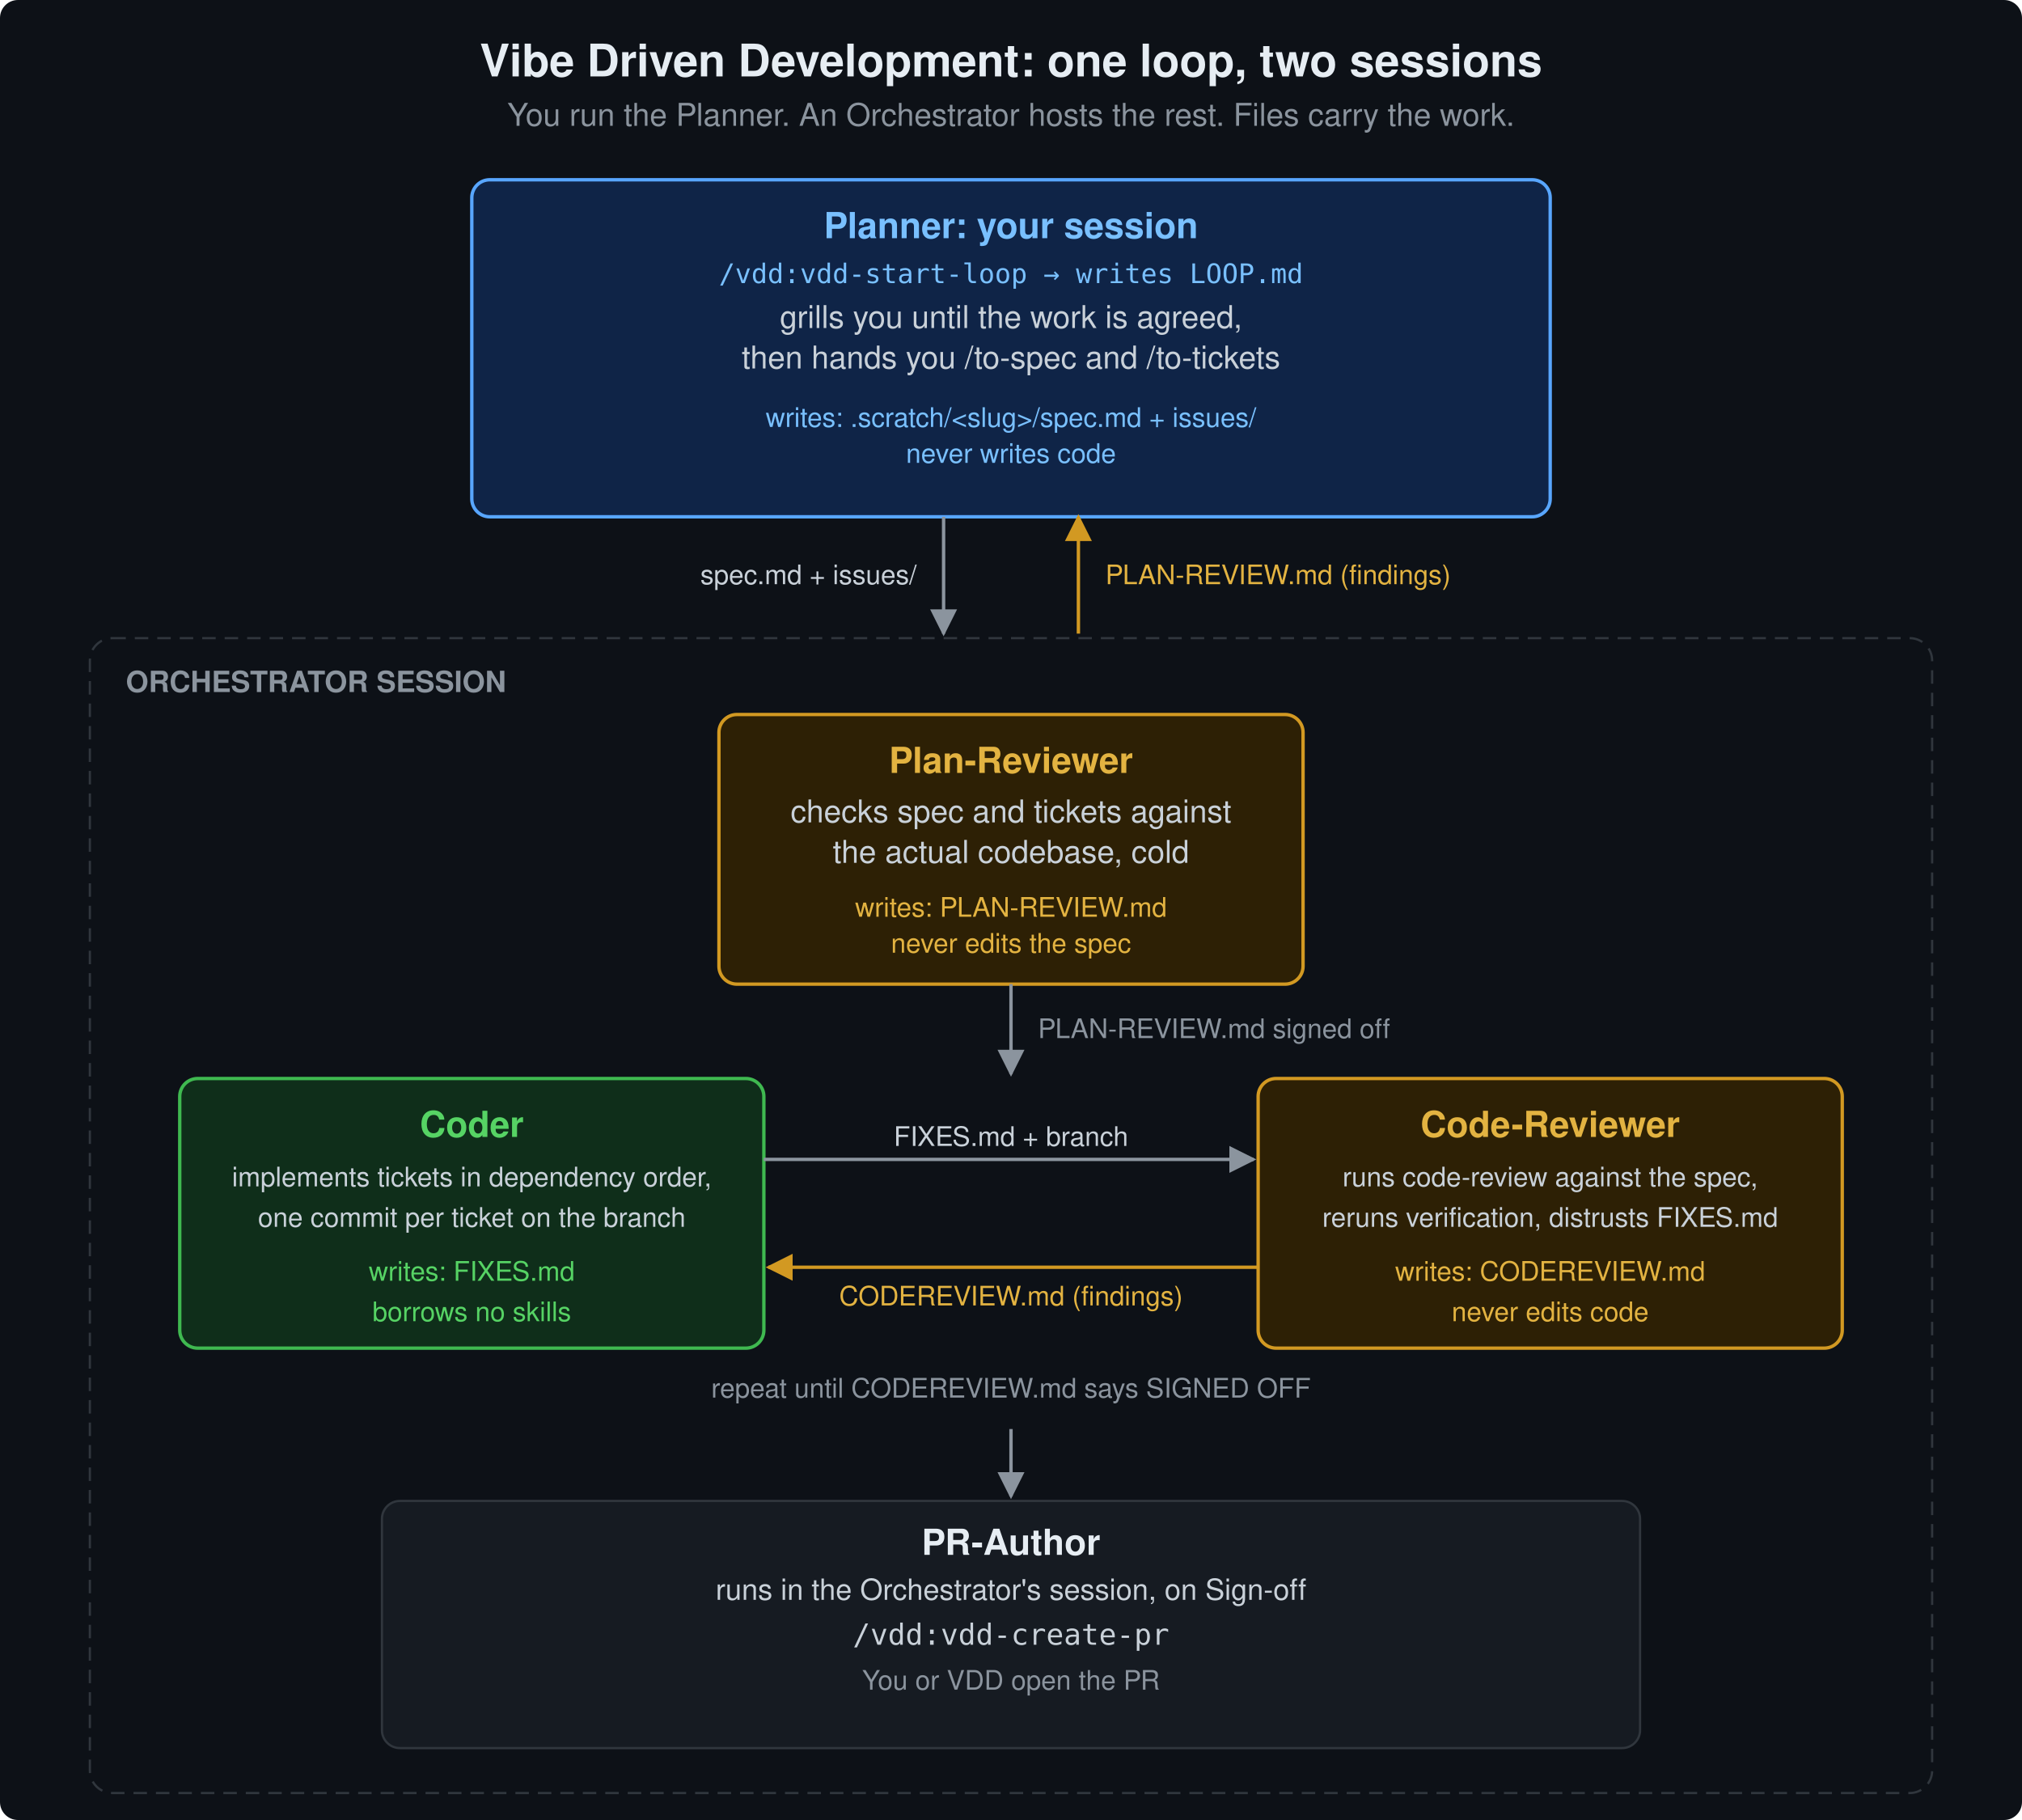
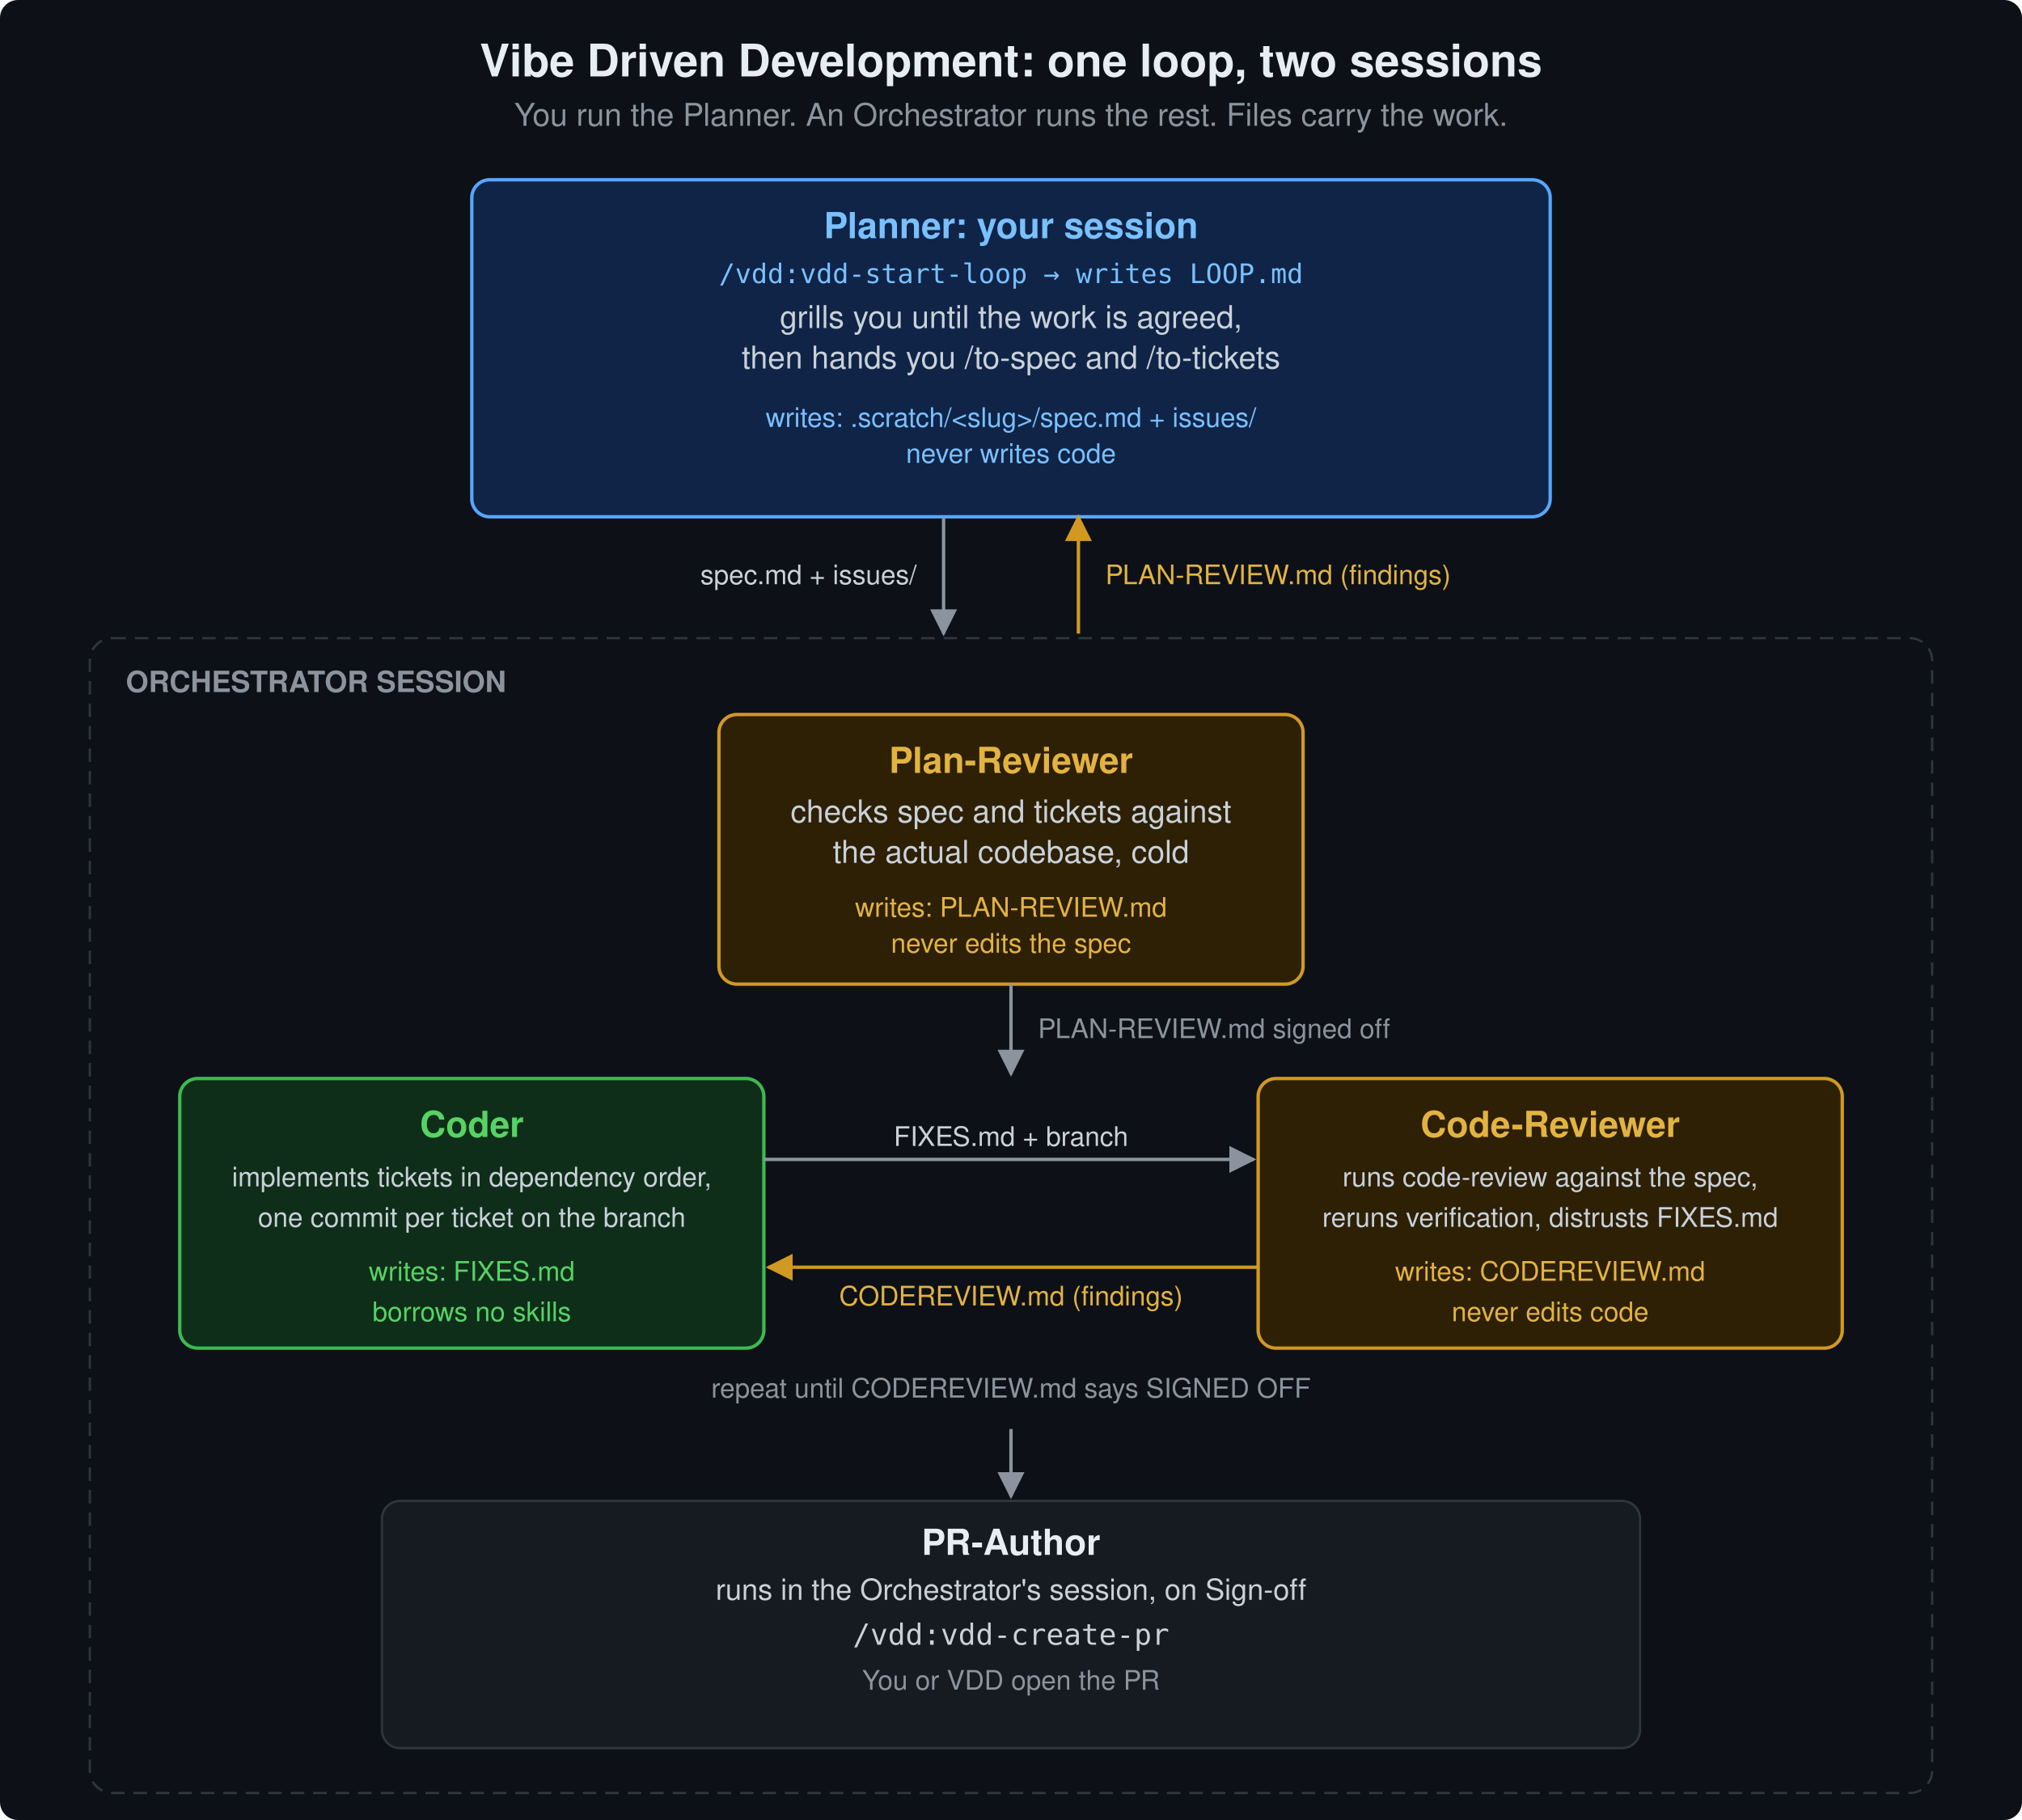
<svg xmlns="http://www.w3.org/2000/svg" width="900" height="810" viewBox="0 0 900 810" font-family="-apple-system, BlinkMacSystemFont, 'Segoe UI', Helvetica, Arial, sans-serif" font-size="14">
  <defs>
    <marker id="arrow" viewBox="0 0 10 10" refX="9" refY="5" markerWidth="8" markerHeight="8" orient="auto-start-reverse">
      <path d="M 0 0 L 10 5 L 0 10 z" fill="#8b949e" />
    </marker>
    <marker id="arrow-accent" viewBox="0 0 10 10" refX="9" refY="5" markerWidth="8" markerHeight="8" orient="auto-start-reverse">
      <path d="M 0 0 L 10 5 L 0 10 z" fill="#d29922" />
    </marker>
  </defs>
  <rect width="900" height="810" fill="#0d1117" rx="8" />
  <text x="450" y="34" text-anchor="middle" font-size="20" font-weight="600" fill="#e6edf3">Vibe Driven Development: one loop, two sessions</text>
-   <text x="450" y="56" text-anchor="middle" fill="#8b949e">You run the Planner. An Orchestrator hosts the rest. Files carry the work.</text>
+   <text x="450" y="56" text-anchor="middle" fill="#8b949e">You run the Planner. An Orchestrator runs the rest. Files carry the work.</text>
  <rect x="210" y="80" width="480" height="150" rx="8" fill="#0f2447" stroke="#58a6ff" stroke-width="1.5" />
  <text x="450" y="106" text-anchor="middle" font-weight="600" font-size="16" fill="#79c0ff">Planner: your session</text>
  <text x="450" y="126" text-anchor="middle" fill="#79c0ff" font-family="ui-monospace, SFMono-Regular, Menlo, monospace" font-size="12">/vdd:vdd-start-loop  →  writes LOOP.md</text>
  <text x="450" y="146" text-anchor="middle" fill="#c9d1d9">grills you until the work is agreed,</text>
  <text x="450" y="164" text-anchor="middle" fill="#c9d1d9">then hands you /to-spec and /to-tickets</text>
  <text x="450" y="190" text-anchor="middle" fill="#79c0ff" font-size="12">writes: .scratch/&lt;slug&gt;/spec.md + issues/</text>
  <text x="450" y="206" text-anchor="middle" fill="#79c0ff" font-size="12">never writes code</text>
  <line x1="420" y1="230" x2="420" y2="282" stroke="#8b949e" stroke-width="1.5" marker-end="url(#arrow)" />
  <text x="408" y="260" text-anchor="end" fill="#c9d1d9" font-size="12">spec.md + issues/</text>
  <path d="M 480 282 L 480 230" stroke="#d29922" stroke-width="1.5" fill="none" marker-end="url(#arrow-accent)" />
  <text x="492" y="260" text-anchor="start" fill="#e3b341" font-size="12">PLAN-REVIEW.md (findings)</text>
  <rect x="40" y="284" width="820" height="514" rx="10" fill="none" stroke="#30363d" stroke-dasharray="6 4" />
  <text x="56" y="308" font-weight="600" fill="#8b949e" font-size="13">ORCHESTRATOR SESSION</text>
  <rect x="320" y="318" width="260" height="120" rx="8" fill="#2d2005" stroke="#d29922" stroke-width="1.5" />
  <text x="450" y="344" text-anchor="middle" font-weight="600" font-size="16" fill="#e3b341">Plan-Reviewer</text>
  <text x="450" y="366" text-anchor="middle" fill="#c9d1d9">checks spec and tickets against</text>
  <text x="450" y="384" text-anchor="middle" fill="#c9d1d9">the actual codebase, cold</text>
  <text x="450" y="408" text-anchor="middle" fill="#e3b341" font-size="12">writes: PLAN-REVIEW.md</text>
  <text x="450" y="424" text-anchor="middle" fill="#e3b341" font-size="12">never edits the spec</text>
  <line x1="450" y1="438" x2="450" y2="478" stroke="#8b949e" stroke-width="1.5" marker-end="url(#arrow)" />
  <text x="462" y="462" fill="#8b949e" font-size="12">PLAN-REVIEW.md signed off</text>
  <rect x="80" y="480" width="260" height="120" rx="8" fill="#0f2e1a" stroke="#3fb950" stroke-width="1.5" />
  <text x="210" y="506" text-anchor="middle" font-weight="600" font-size="16" fill="#56d364">Coder</text>
  <text x="210" y="528" text-anchor="middle" fill="#c9d1d9" font-size="12">implements tickets in dependency order,</text>
  <text x="210" y="546" text-anchor="middle" fill="#c9d1d9" font-size="12">one commit per ticket on the branch</text>
  <text x="210" y="570" text-anchor="middle" fill="#56d364" font-size="12">writes: FIXES.md</text>
  <text x="210" y="588" text-anchor="middle" fill="#56d364" font-size="12">borrows no skills</text>
  <rect x="560" y="480" width="260" height="120" rx="8" fill="#2d2005" stroke="#d29922" stroke-width="1.5" />
  <text x="690" y="506" text-anchor="middle" font-weight="600" font-size="16" fill="#e3b341">Code-Reviewer</text>
  <text x="690" y="528" text-anchor="middle" fill="#c9d1d9" font-size="12">runs code-review against the spec,</text>
  <text x="690" y="546" text-anchor="middle" fill="#c9d1d9" font-size="12">reruns verification, distrusts FIXES.md</text>
  <text x="690" y="570" text-anchor="middle" fill="#e3b341" font-size="12">writes: CODEREVIEW.md</text>
  <text x="690" y="588" text-anchor="middle" fill="#e3b341" font-size="12">never edits code</text>
  <path d="M 340 516 L 558 516" stroke="#8b949e" stroke-width="1.5" fill="none" marker-end="url(#arrow)" />
  <text x="450" y="510" text-anchor="middle" fill="#c9d1d9" font-size="12">FIXES.md + branch</text>
  <path d="M 560 564 L 342 564" stroke="#d29922" stroke-width="1.5" fill="none" marker-end="url(#arrow-accent)" />
  <text x="450" y="581" text-anchor="middle" fill="#e3b341" font-size="12">CODEREVIEW.md (findings)</text>
  <text x="450" y="622" text-anchor="middle" fill="#8b949e" font-size="12">repeat until CODEREVIEW.md says SIGNED OFF</text>
  <line x1="450" y1="636" x2="450" y2="666" stroke="#8b949e" stroke-width="1.5" marker-end="url(#arrow)" />
  <rect x="170" y="668" width="560" height="110" rx="8" fill="#161b22" stroke="#30363d" />
  <text x="450" y="692" text-anchor="middle" font-weight="600" font-size="16" fill="#e6edf3">PR-Author</text>
  <text x="450" y="712" text-anchor="middle" fill="#c9d1d9" font-size="13">runs in the Orchestrator's session, on Sign-off</text>
  <text x="450" y="732" text-anchor="middle" fill="#c9d1d9" font-family="ui-monospace, SFMono-Regular, Menlo, monospace" font-size="13">/vdd:vdd-create-pr</text>
  <text x="450" y="752" text-anchor="middle" fill="#8b949e" font-size="12">You or VDD open the PR</text>
</svg>
